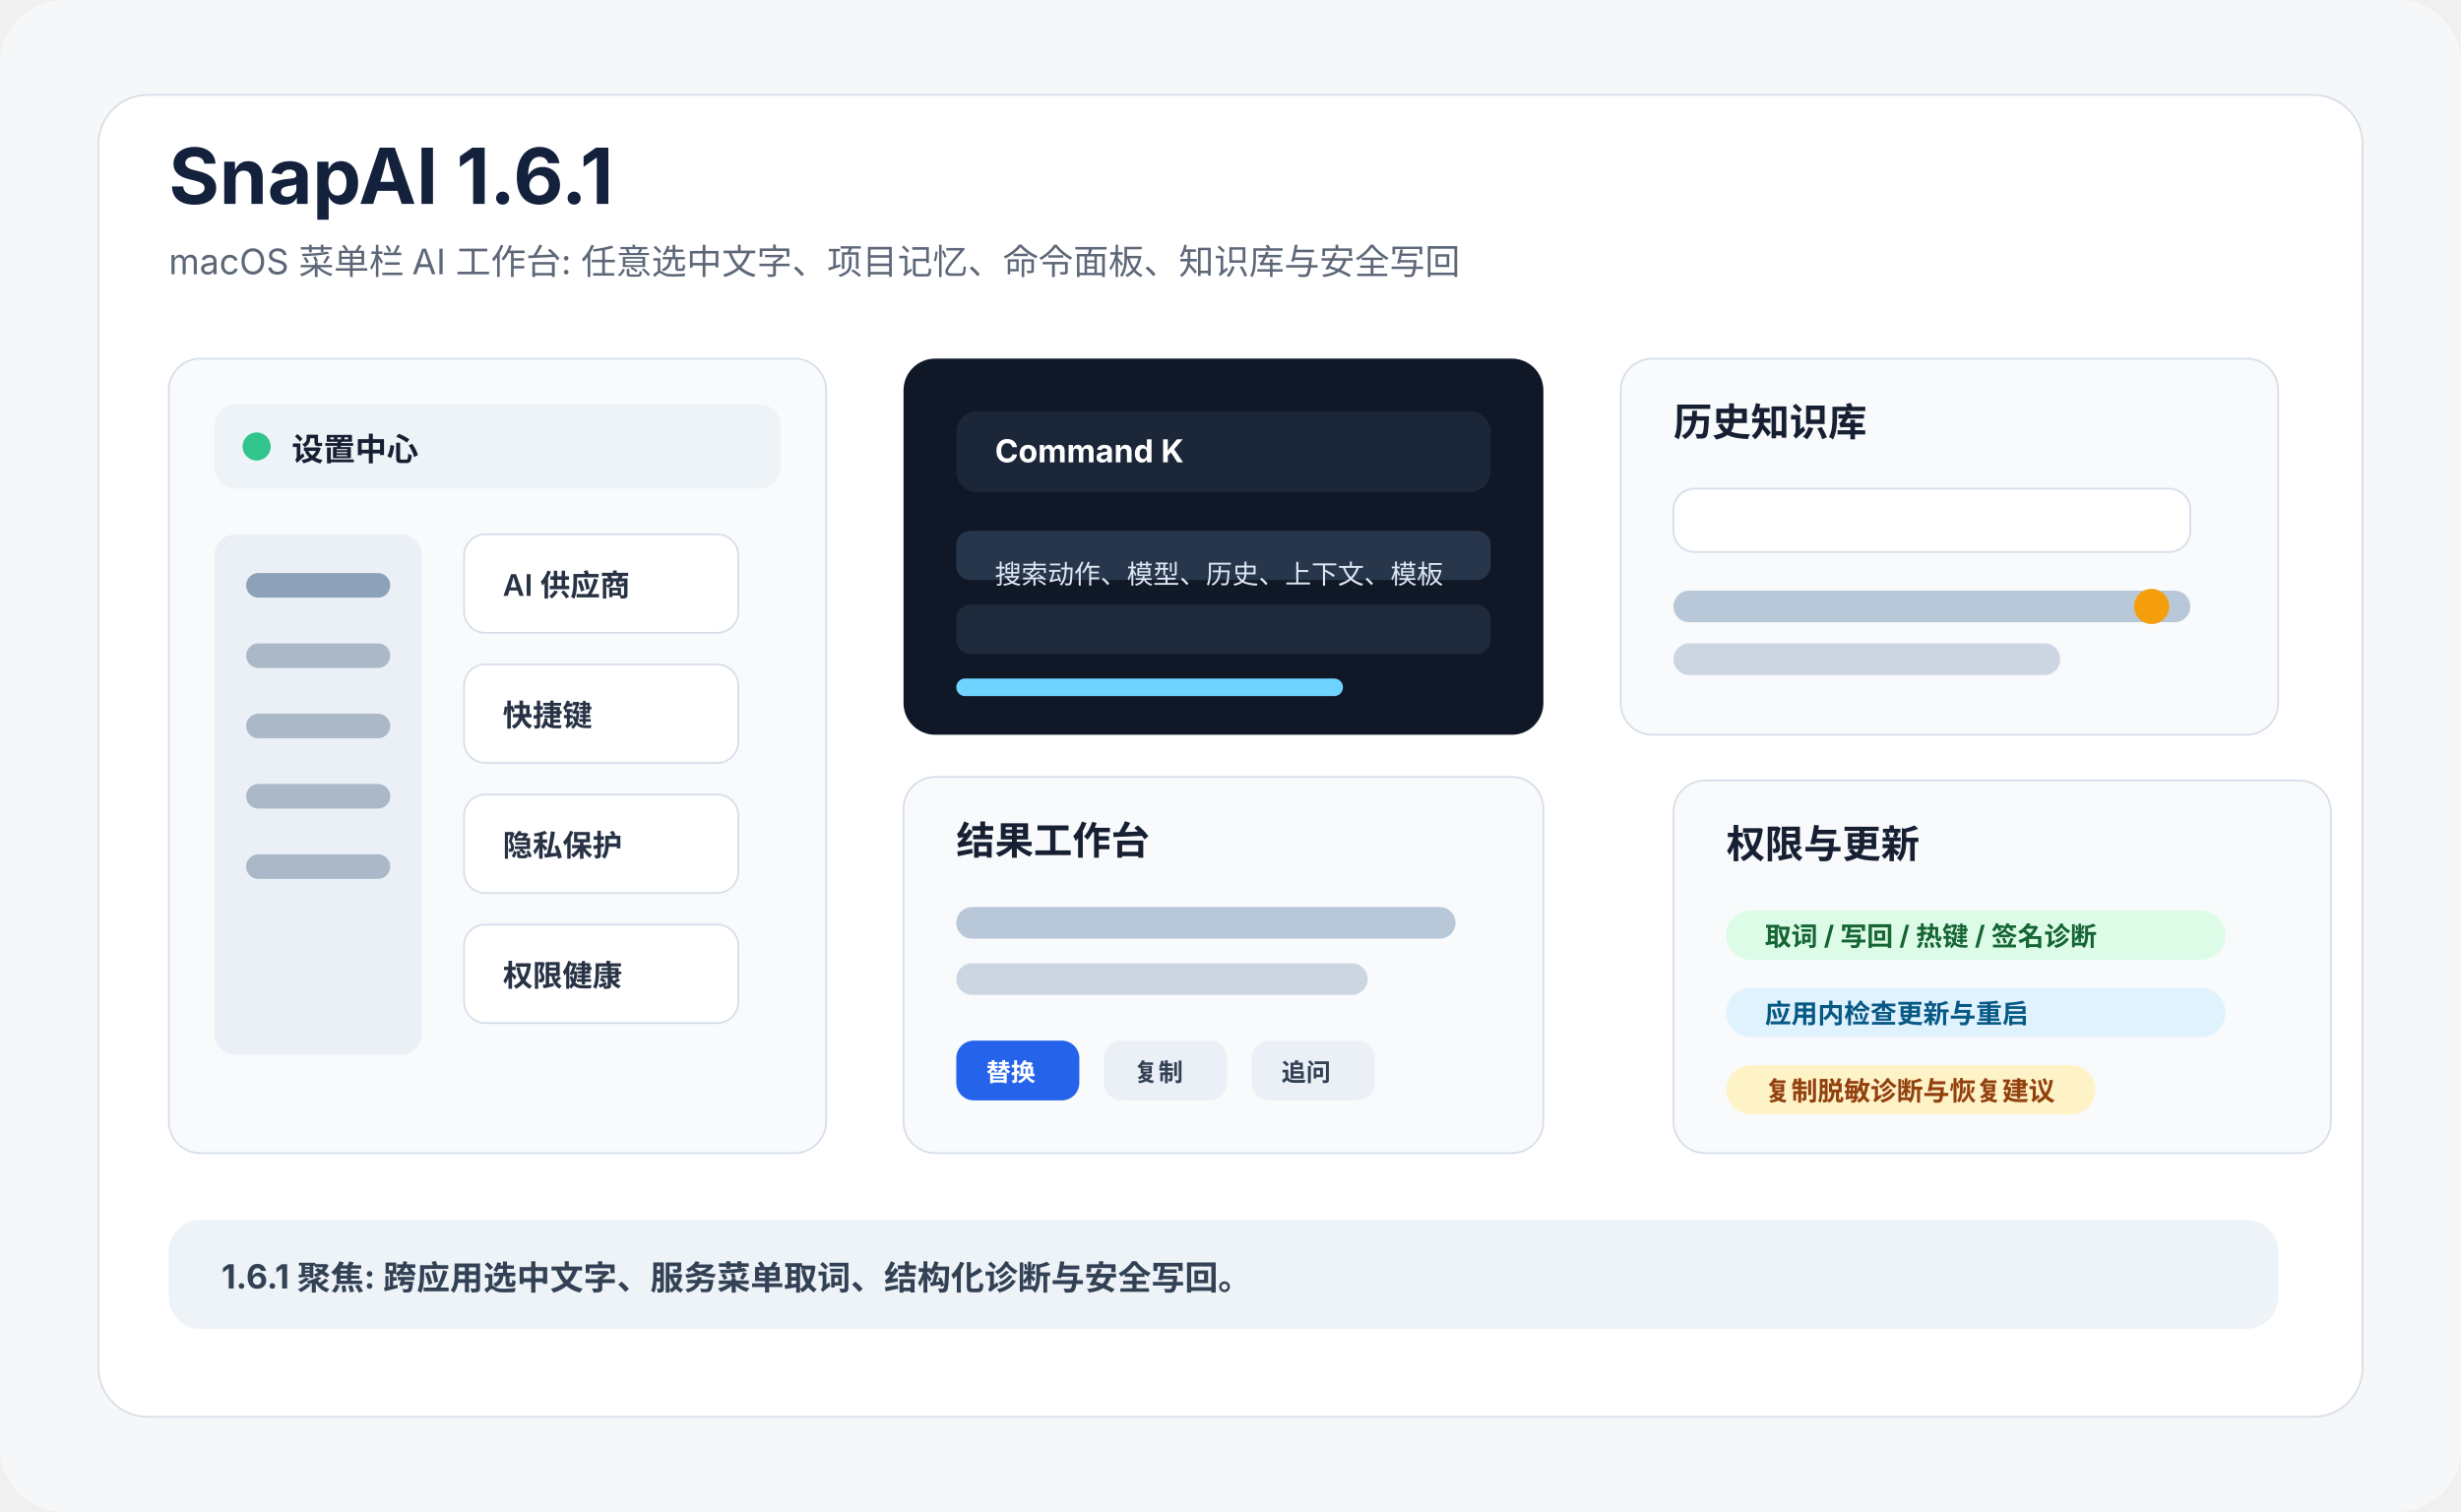
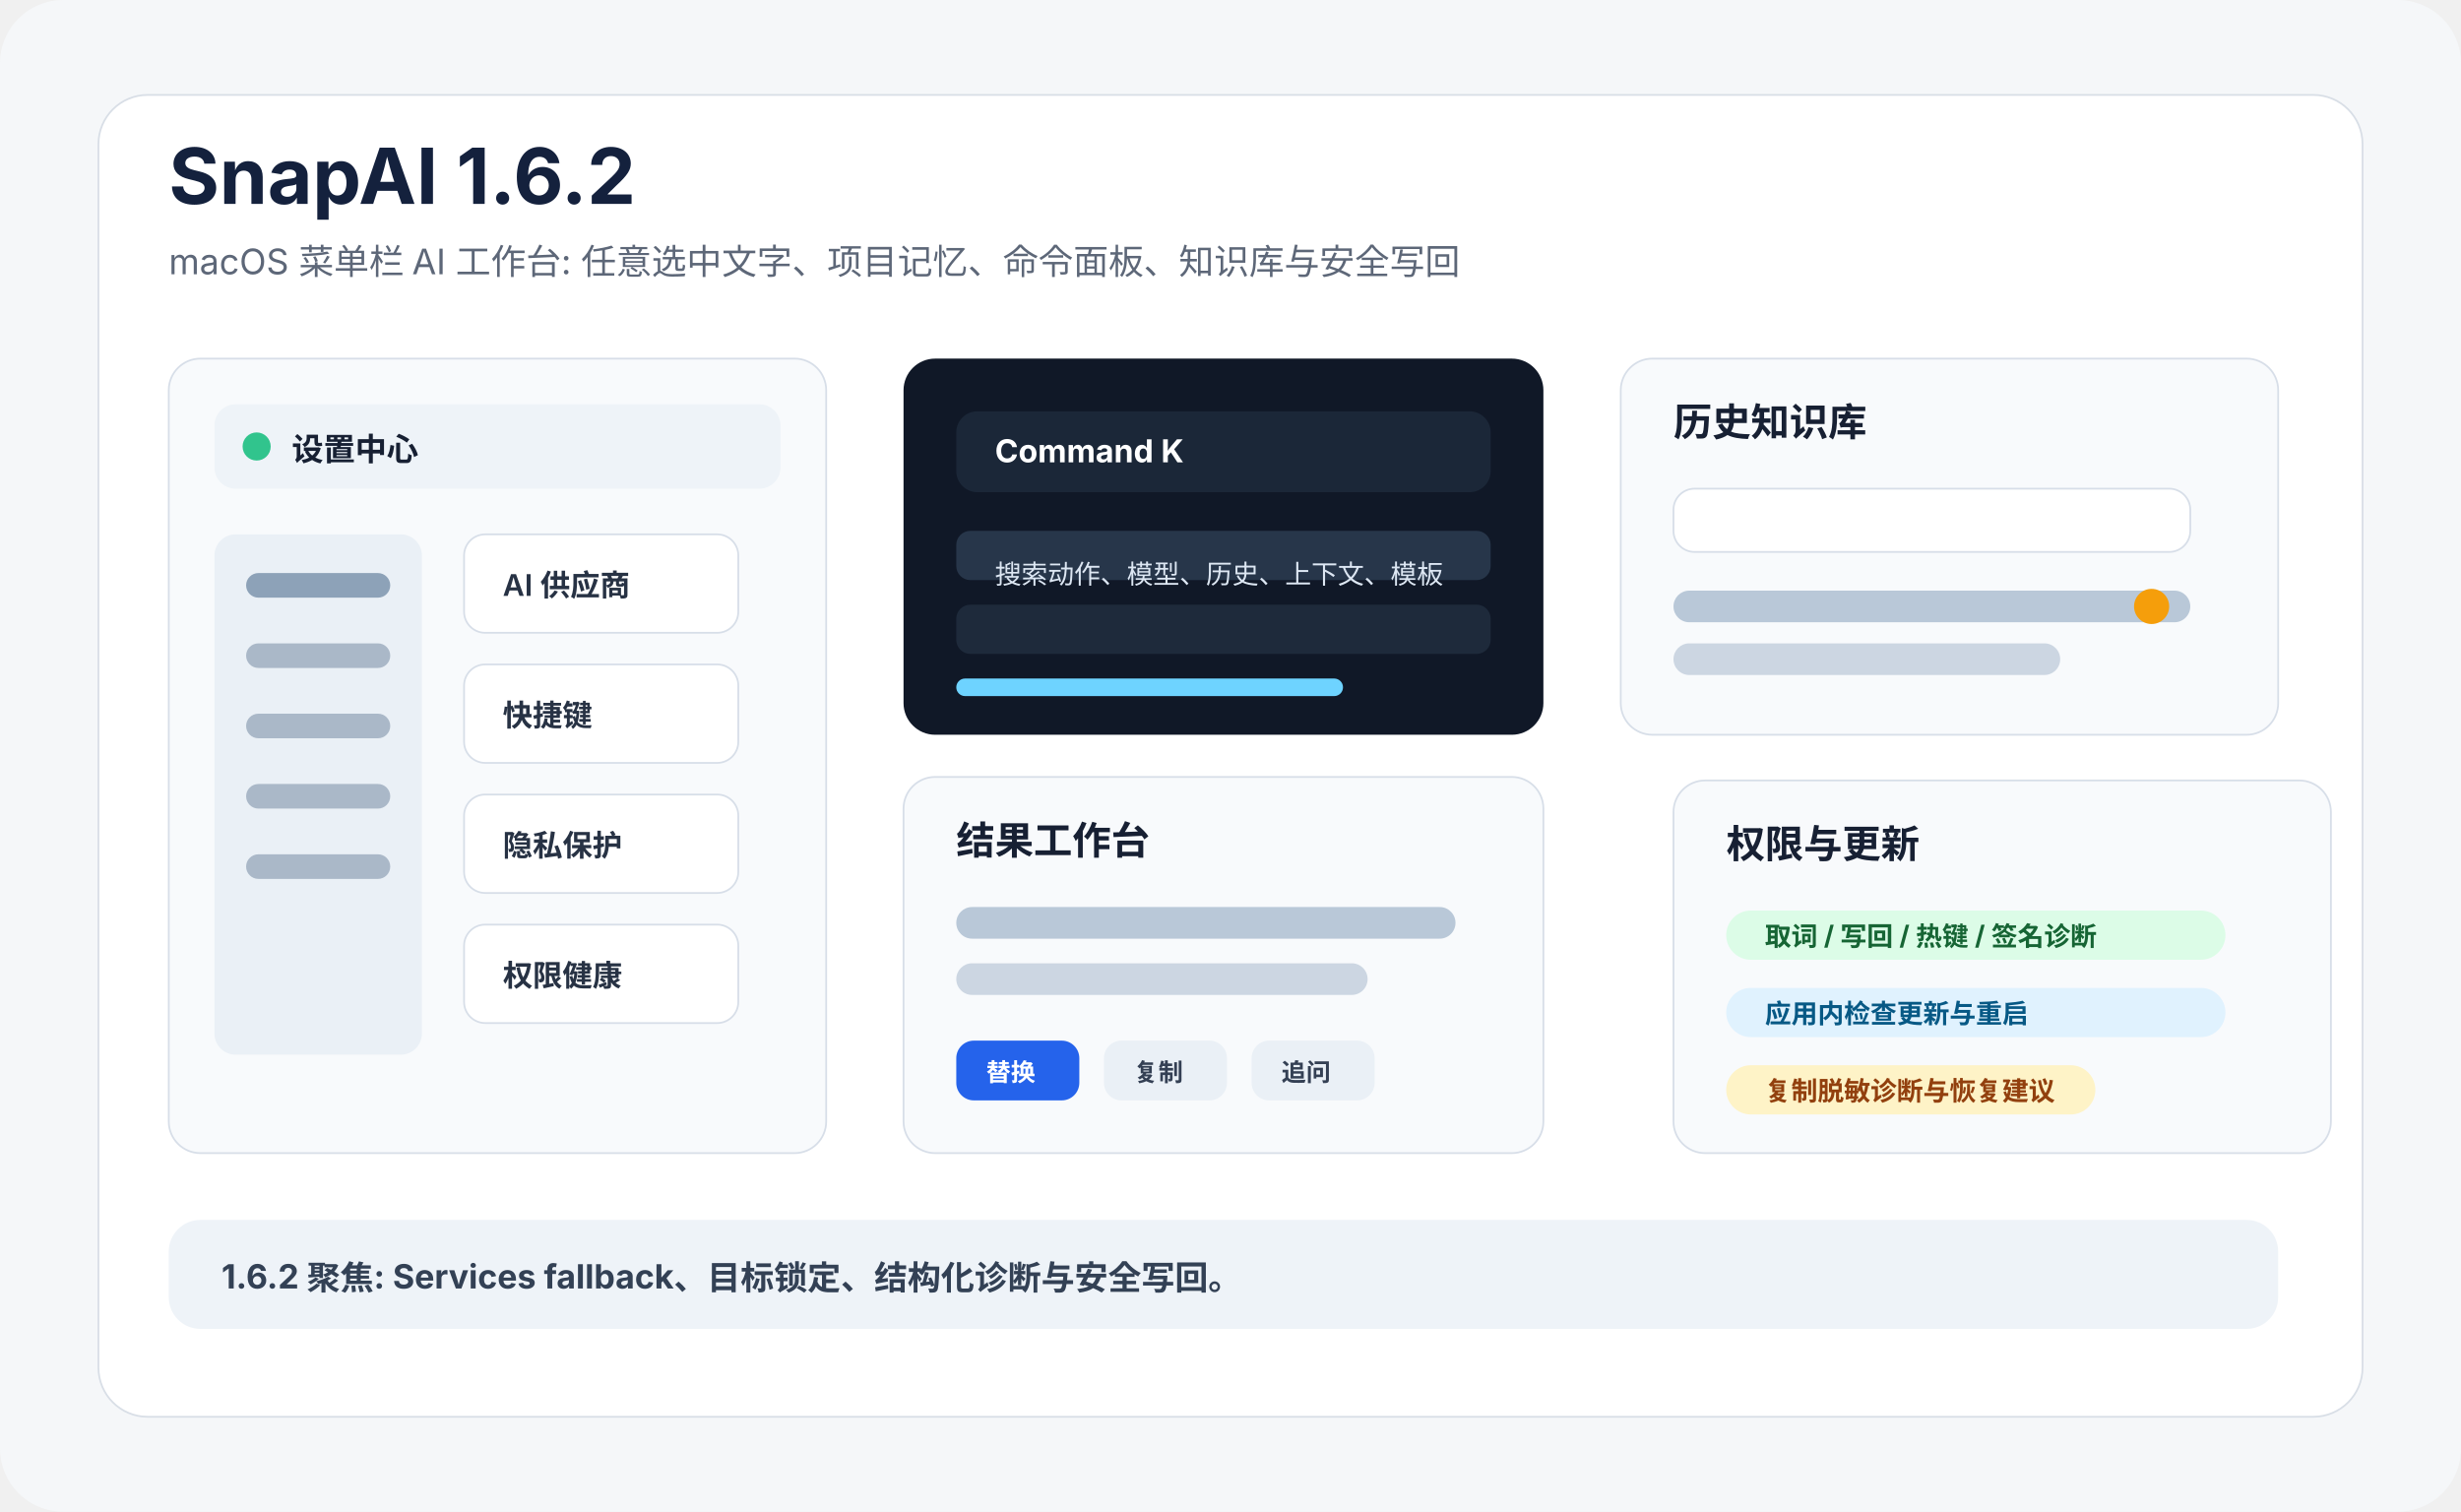
<svg xmlns="http://www.w3.org/2000/svg" width="1400" height="860" viewBox="0 0 1400 860" fill="none">
  <rect width="1400" height="860" rx="36" fill="#F5F7F9" />
  <rect x="56" y="54" width="1288" height="752" rx="28" fill="#FFFFFF" stroke="#D8DEE6" />
-   <text x="96" y="116" fill="#14213D" font-family="-apple-system,BlinkMacSystemFont,Segoe UI,sans-serif" font-size="44" font-weight="700">SnapAI 1.6.1</text>
+   <text x="96" y="116" fill="#14213D" font-family="-apple-system,BlinkMacSystemFont,Segoe UI,sans-serif" font-size="44" font-weight="700">SnapAI 1.6.2</text>
  <text x="96" y="156" fill="#5D6778" font-family="-apple-system,BlinkMacSystemFont,Segoe UI,sans-serif" font-size="20">macOS 菜单栏 AI 工作台: 任意选中文字、项目记忆、命令面板、知识库与安全写回</text>
  <rect x="96" y="204" width="374" height="452" rx="18" fill="#F8FAFC" stroke="#D7DEE8" />
  <rect x="122" y="230" width="322" height="48" rx="12" fill="#EEF3F8" />
  <circle cx="146" cy="254" r="8" fill="#31C48D" />
  <text x="166" y="262" fill="#172033" font-family="-apple-system,BlinkMacSystemFont,Segoe UI,sans-serif" font-size="18" font-weight="650">设置中心</text>
  <rect x="122" y="304" width="118" height="296" rx="12" fill="#EAF0F6" />
  <rect x="140" y="326" width="82" height="14" rx="7" fill="#8DA2B8" />
  <rect x="140" y="366" width="82" height="14" rx="7" fill="#AAB8C8" />
  <rect x="140" y="406" width="82" height="14" rx="7" fill="#AAB8C8" />
  <rect x="140" y="446" width="82" height="14" rx="7" fill="#AAB8C8" />
  <rect x="140" y="486" width="82" height="14" rx="7" fill="#AAB8C8" />
  <rect x="264" y="304" width="156" height="56" rx="12" fill="#FFFFFF" stroke="#D7DEE8" />
  <text x="286" y="339" fill="#273244" font-family="-apple-system,BlinkMacSystemFont,Segoe UI,sans-serif" font-size="17" font-weight="600">AI 供应商</text>
  <rect x="264" y="378" width="156" height="56" rx="12" fill="#FFFFFF" stroke="#D7DEE8" />
  <text x="286" y="413" fill="#273244" font-family="-apple-system,BlinkMacSystemFont,Segoe UI,sans-serif" font-size="17" font-weight="600">快捷键</text>
  <rect x="264" y="452" width="156" height="56" rx="12" fill="#FFFFFF" stroke="#D7DEE8" />
  <text x="286" y="487" fill="#273244" font-family="-apple-system,BlinkMacSystemFont,Segoe UI,sans-serif" font-size="17" font-weight="600">隐私保护</text>
  <rect x="264" y="526" width="156" height="56" rx="12" fill="#FFFFFF" stroke="#D7DEE8" />
  <text x="286" y="561" fill="#273244" font-family="-apple-system,BlinkMacSystemFont,Segoe UI,sans-serif" font-size="17" font-weight="600">权限健康</text>
  <rect x="514" y="204" width="364" height="214" rx="18" fill="#101827" />
  <rect x="544" y="234" width="304" height="46" rx="12" fill="#1B2738" />
  <text x="566" y="263" fill="#FFFFFF" font-family="-apple-system,BlinkMacSystemFont,Segoe UI,sans-serif" font-size="18" font-weight="650">Command K</text>
  <rect x="544" y="302" width="304" height="28" rx="8" fill="#27364A" />
  <rect x="544" y="344" width="304" height="28" rx="8" fill="#1E2A3B" />
  <rect x="544" y="386" width="220" height="10" rx="5" fill="#6ED3FF" />
  <text x="566" y="332" fill="#DDE7F3" font-family="-apple-system,BlinkMacSystemFont,Segoe UI,sans-serif" font-size="15">搜索动作、模型、历史、上下文、模板</text>
  <rect x="514" y="442" width="364" height="214" rx="18" fill="#F8FAFC" stroke="#D7DEE8" />
  <text x="544" y="486" fill="#172033" font-family="-apple-system,BlinkMacSystemFont,Segoe UI,sans-serif" font-size="22" font-weight="700">结果工作台</text>
  <rect x="544" y="516" width="284" height="18" rx="9" fill="#B9C8D8" />
  <rect x="544" y="548" width="234" height="18" rx="9" fill="#CCD6E2" />
  <rect x="544" y="592" width="70" height="34" rx="10" fill="#2563EB" />
  <rect x="628" y="592" width="70" height="34" rx="10" fill="#EAF0F6" />
  <rect x="712" y="592" width="70" height="34" rx="10" fill="#EAF0F6" />
  <text x="561" y="615" fill="#FFFFFF" font-family="-apple-system,BlinkMacSystemFont,Segoe UI,sans-serif" font-size="14" font-weight="700">替换</text>
  <text x="645" y="615" fill="#344054" font-family="-apple-system,BlinkMacSystemFont,Segoe UI,sans-serif" font-size="14" font-weight="700">复制</text>
  <text x="729" y="615" fill="#344054" font-family="-apple-system,BlinkMacSystemFont,Segoe UI,sans-serif" font-size="14" font-weight="700">追问</text>
  <rect x="922" y="204" width="374" height="214" rx="18" fill="#F8FAFC" stroke="#D7DEE8" />
  <text x="952" y="248" fill="#172033" font-family="-apple-system,BlinkMacSystemFont,Segoe UI,sans-serif" font-size="22" font-weight="700">历史知识库</text>
  <rect x="952" y="278" width="294" height="36" rx="12" fill="#FFFFFF" stroke="#D7DEE8" />
  <rect x="952" y="336" width="294" height="18" rx="9" fill="#B9C8D8" />
  <rect x="952" y="366" width="220" height="18" rx="9" fill="#CCD6E2" />
  <circle cx="1224" cy="345" r="10" fill="#F59E0B" />
  <rect x="952" y="444" width="374" height="212" rx="18" fill="#F8FAFC" stroke="#D7DEE8" />
  <text x="982" y="488" fill="#172033" font-family="-apple-system,BlinkMacSystemFont,Segoe UI,sans-serif" font-size="22" font-weight="700">权限与更新</text>
  <rect x="982" y="518" width="284" height="28" rx="14" fill="#DCFCE7" />
  <rect x="982" y="562" width="284" height="28" rx="14" fill="#E0F2FE" />
  <rect x="982" y="606" width="210" height="28" rx="14" fill="#FEF3C7" />
  <text x="1004" y="538" fill="#166534" font-family="-apple-system,BlinkMacSystemFont,Segoe UI,sans-serif" font-size="15" font-weight="650">取词 / 写回 / 热键 / 签名诊断</text>
  <text x="1004" y="582" fill="#075985" font-family="-apple-system,BlinkMacSystemFont,Segoe UI,sans-serif" font-size="15" font-weight="650">应用内检查更新与重启</text>
  <text x="1004" y="626" fill="#92400E" font-family="-apple-system,BlinkMacSystemFont,Segoe UI,sans-serif" font-size="15" font-weight="650">复制脱敏诊断与恢复建议</text>
  <rect x="96" y="694" width="1200" height="62" rx="18" fill="#EEF3F8" />
-   <text x="126" y="733" fill="#334155" font-family="-apple-system,BlinkMacSystemFont,Segoe UI,sans-serif" font-size="19" font-weight="650">1.6.1 聚焦: 跨应用选中文字、服务菜单取词、结构化诊断与安全写回。</text>
+   <text x="126" y="733" fill="#334155" font-family="-apple-system,BlinkMacSystemFont,Segoe UI,sans-serif" font-size="19" font-weight="650">1.6.2 聚焦: Services fallback、目标锁定、结构化诊断与安全写回。</text>
</svg>
